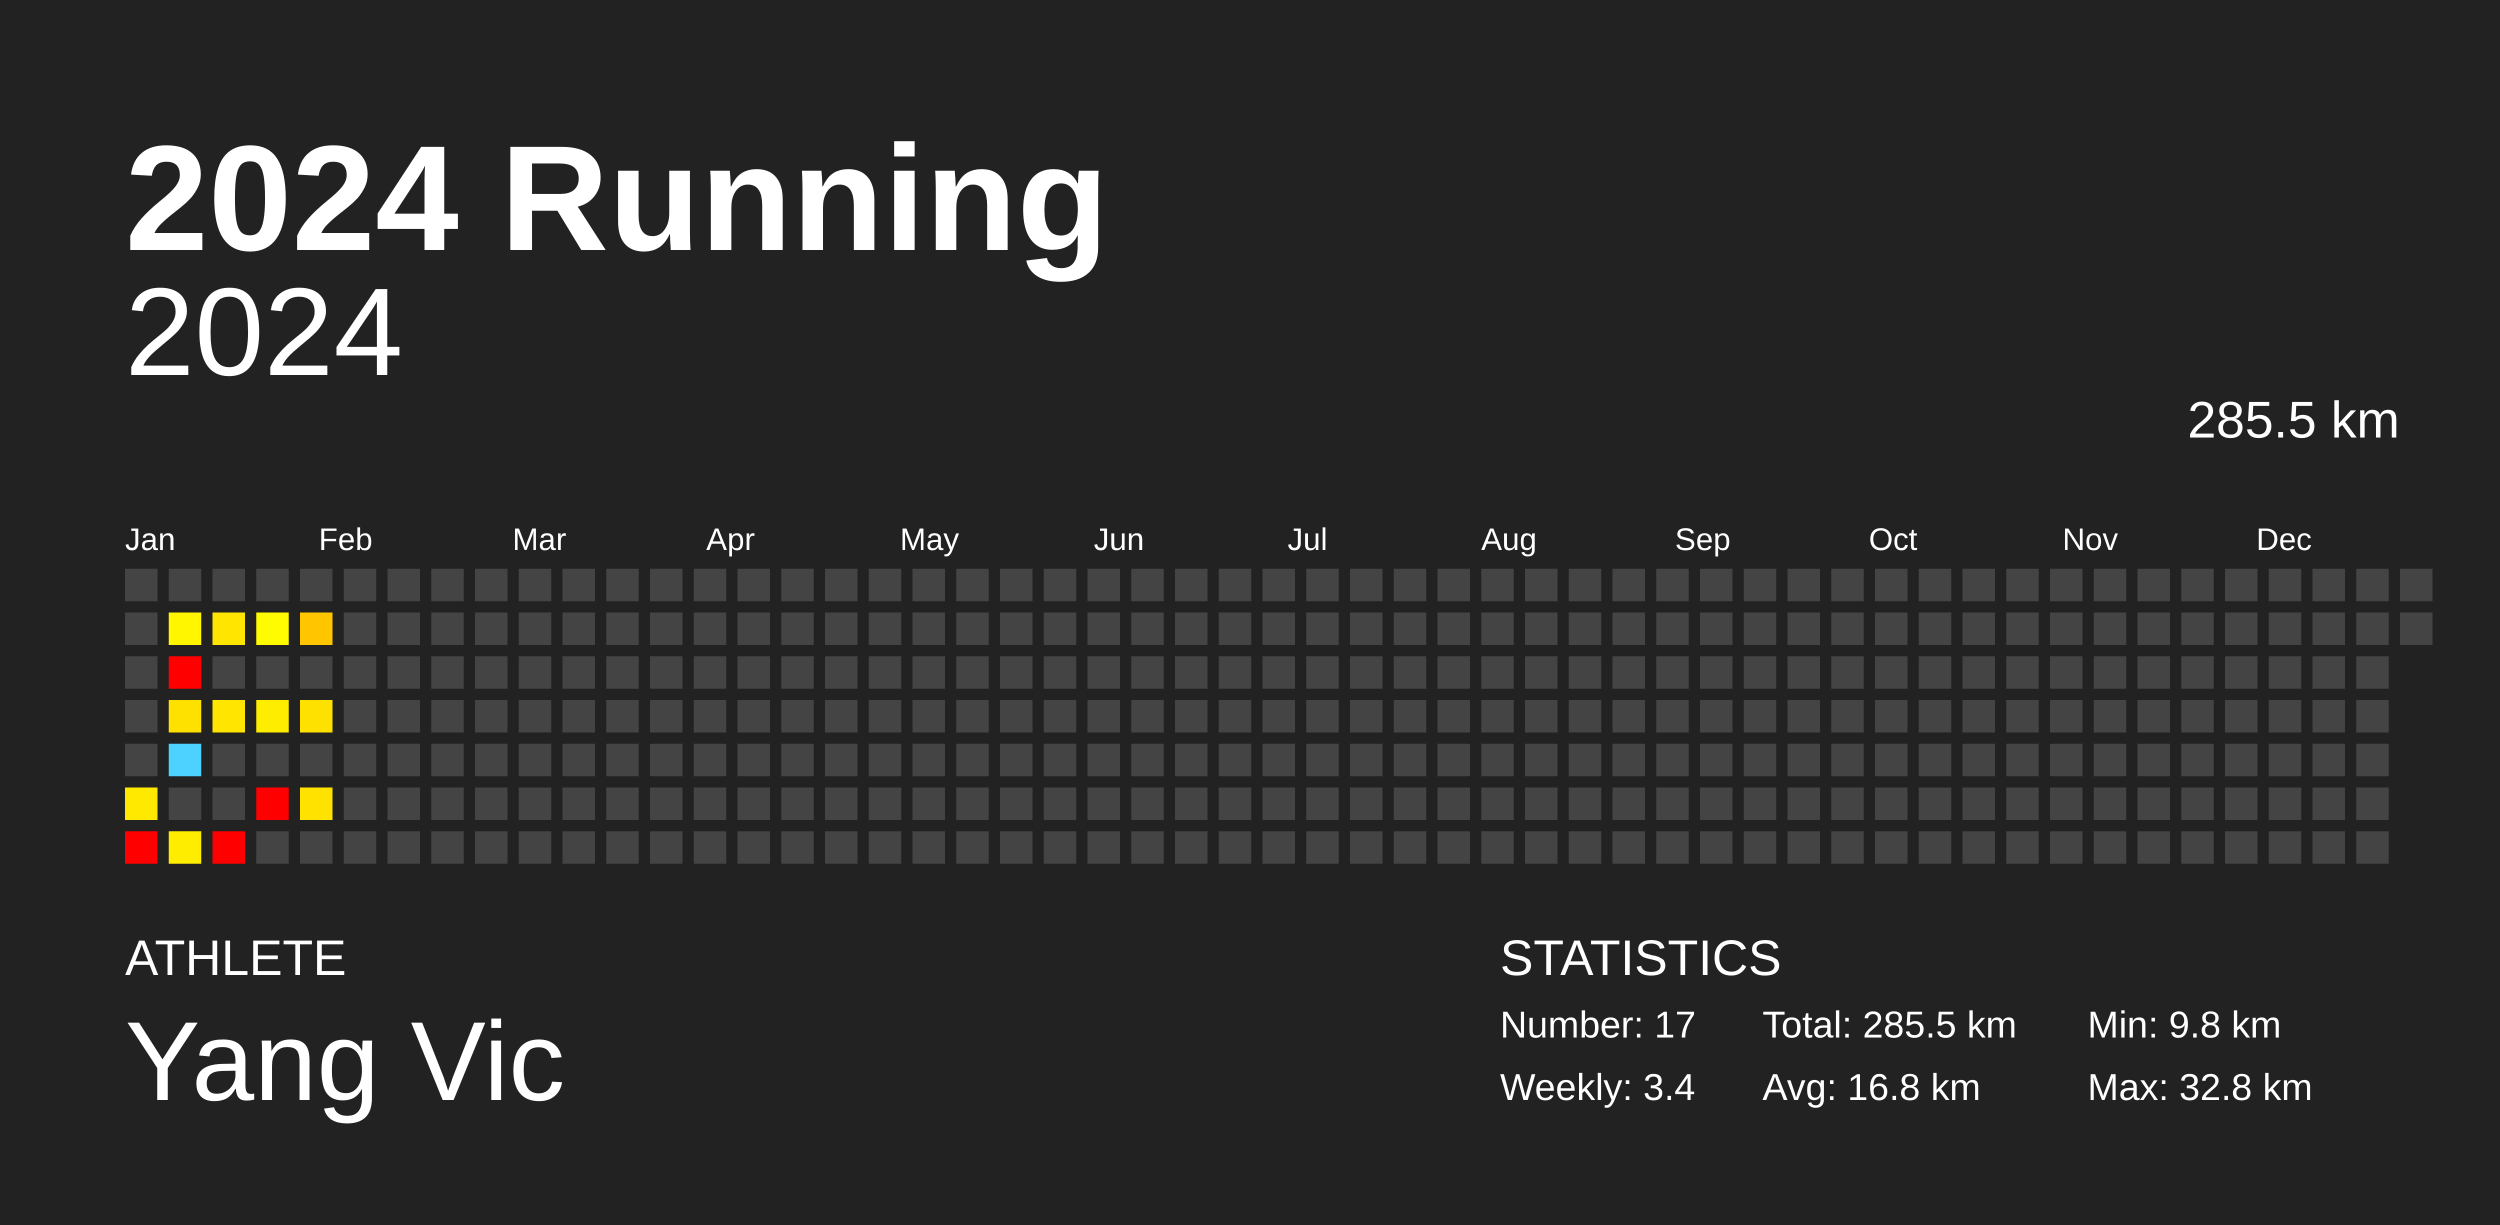
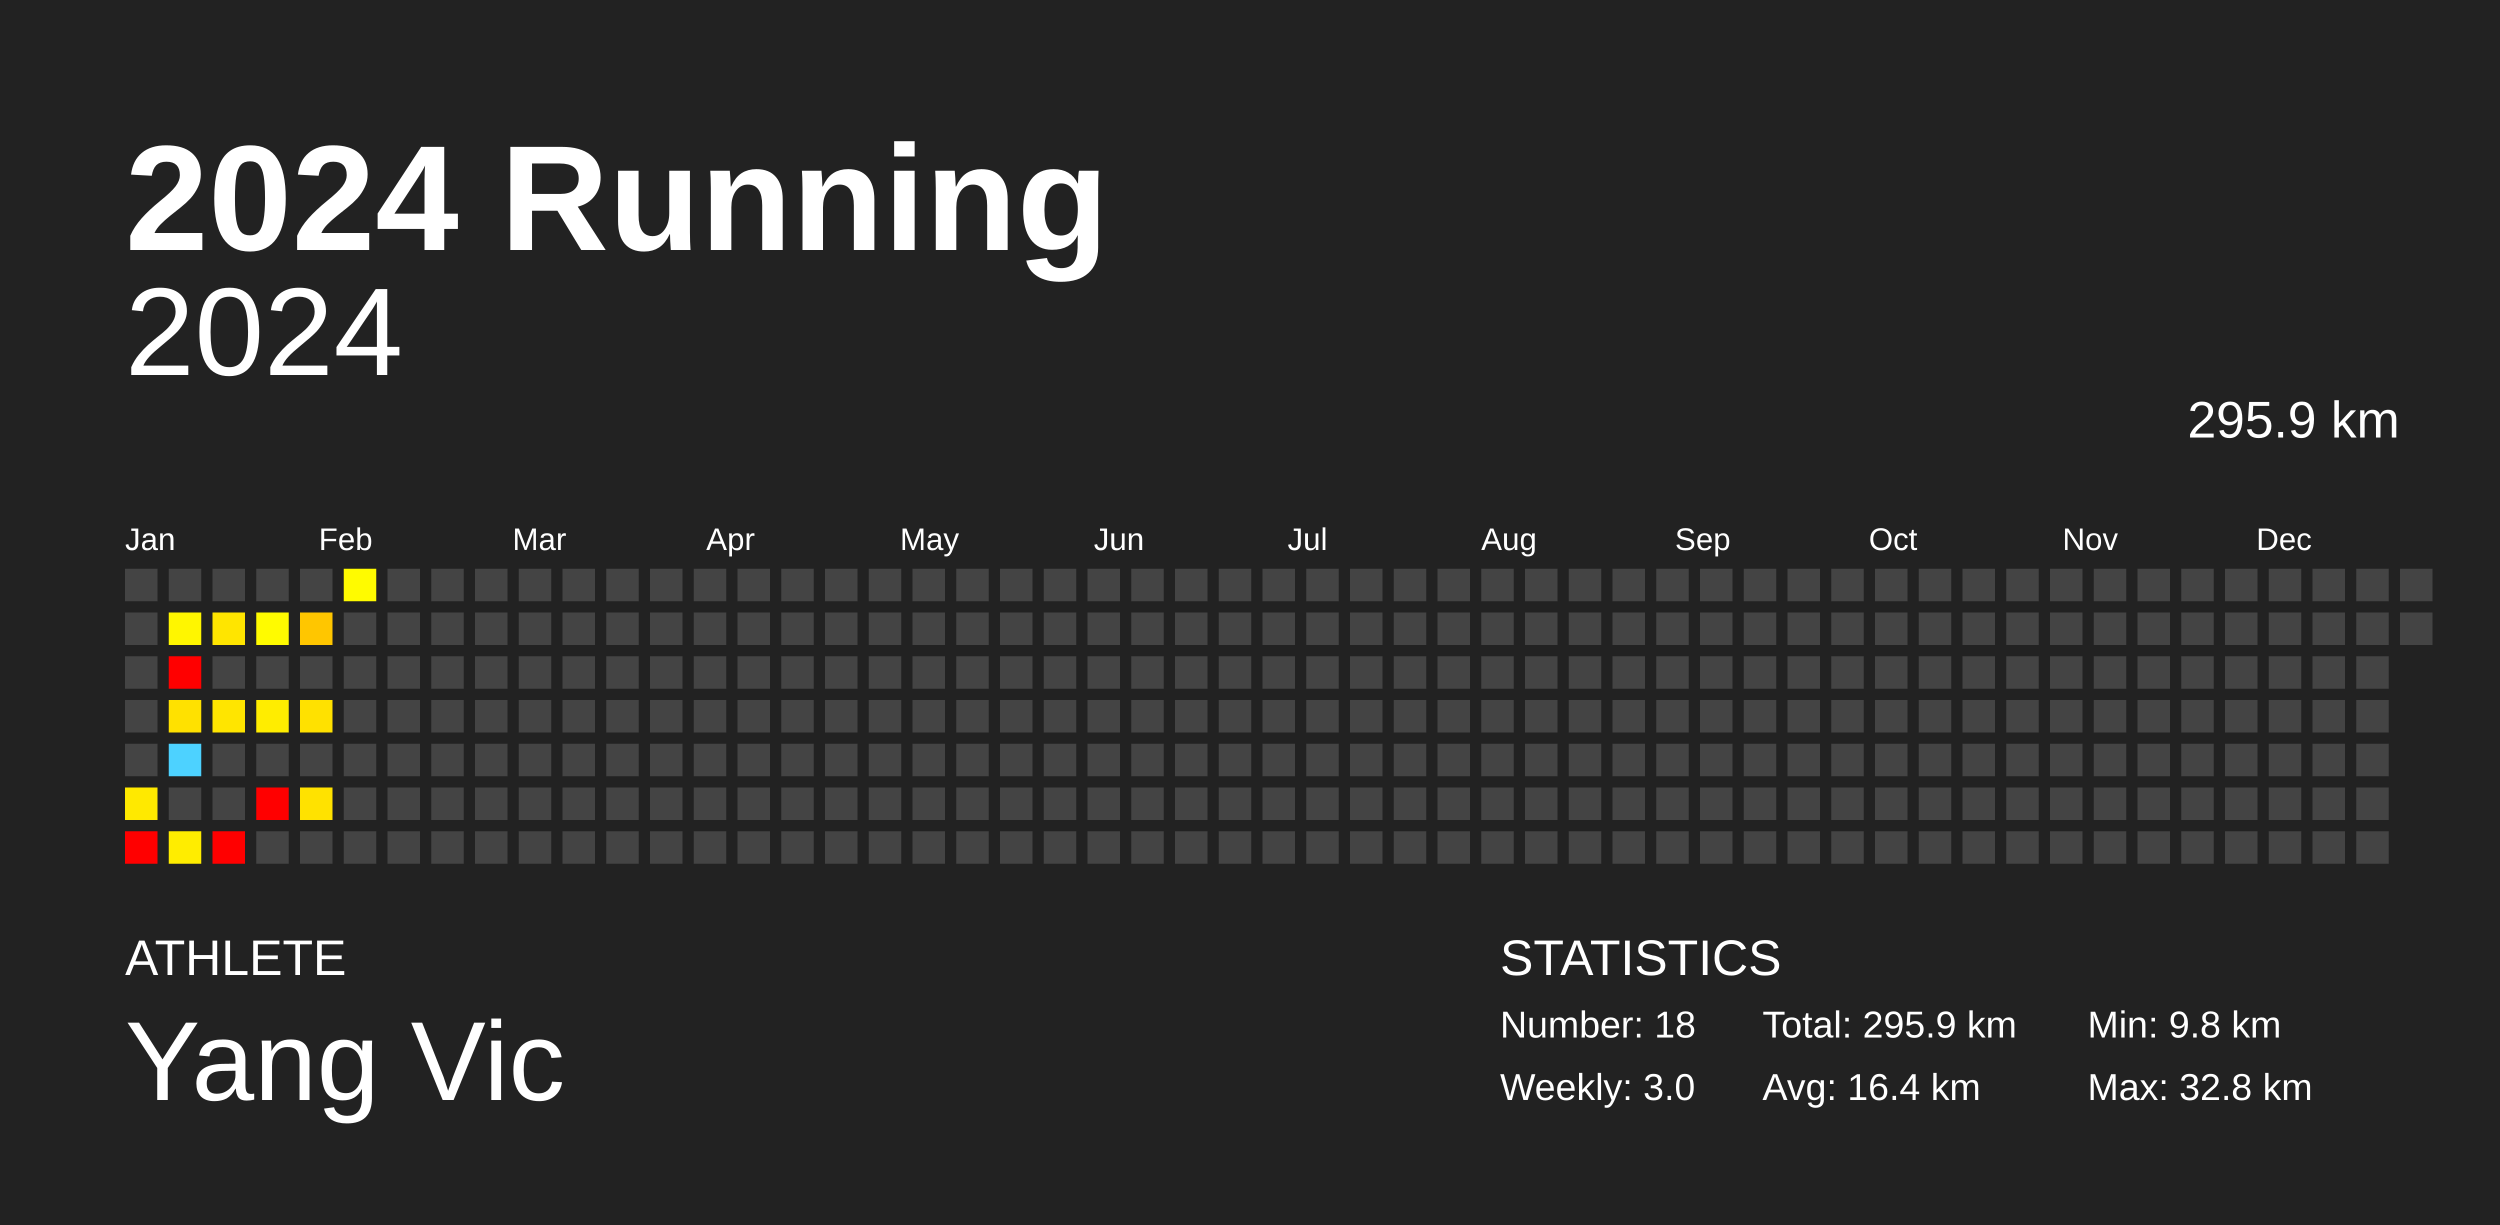
<svg xmlns="http://www.w3.org/2000/svg" baseProfile="full" height="98mm" version="1.1" viewBox="0,0,200,98" width="200mm">
  <defs />
  <rect fill="#222222" height="98" width="200" x="0" y="0" />
  <text fill="#FFFFFF" style="font-size:12px; font-family:Arial; font-weight:bold;" x="10" y="20">2024 Running</text>
  <text fill="#FFFFFF" style="font-size:4px; font-family:Arial" x="10" y="78">ATHLETE</text>
  <text fill="#FFFFFF" style="font-size:9px; font-family:Arial" x="10" y="88">Yang Vic</text>
  <text fill="#FFFFFF" style="font-size:4px; font-family:Arial" x="120" y="78">STATISTICS</text>
-   <text fill="#FFFFFF" style="font-size:3px; font-family:Arial" x="120" y="83">Number: 17</text>
-   <text fill="#FFFFFF" style="font-size:3px; font-family:Arial" x="120" y="88">Weekly: 3.4</text>
-   <text fill="#FFFFFF" style="font-size:3px; font-family:Arial" x="141" y="83">Total: 285.5 km</text>
-   <text fill="#FFFFFF" style="font-size:3px; font-family:Arial" x="141" y="88">Avg: 16.8 km</text>
+   <text fill="#FFFFFF" style="font-size:3px; font-family:Arial" x="120" y="83">Number: 18</text>
+   <text fill="#FFFFFF" style="font-size:3px; font-family:Arial" x="120" y="88">Weekly: 3.0</text>
+   <text fill="#FFFFFF" style="font-size:3px; font-family:Arial" x="141" y="83">Total: 295.9 km</text>
+   <text fill="#FFFFFF" style="font-size:3px; font-family:Arial" x="141" y="88">Avg: 16.4 km</text>
  <text fill="#FFFFFF" style="font-size:3px; font-family:Arial" x="167" y="83">Min: 9.8 km</text>
  <text fill="#FFFFFF" style="font-size:3px; font-family:Arial" x="167" y="88">Max: 32.8 km</text>
  <text alignment-baseline="hanging" fill="#FFFFFF" style="font-size:10.0px; font-family:Arial;" x="10" y="30">2024</text>
-   <text alignment-baseline="hanging" fill="#FFFFFF" style="font-size:4.125px; font-family:Arial;" x="175" y="35">285.5 km</text>
+   <text alignment-baseline="hanging" fill="#FFFFFF" style="font-size:4.125px; font-family:Arial;" x="175" y="35">295.9 km</text>
  <text fill="#FFFFFF" style="font-size:2.5px; font-family:Arial" x="10.0" y="44">Jan</text>
  <text fill="#FFFFFF" style="font-size:2.5px; font-family:Arial" x="25.5" y="44">Feb</text>
  <text fill="#FFFFFF" style="font-size:2.5px; font-family:Arial" x="41.0" y="44">Mar</text>
  <text fill="#FFFFFF" style="font-size:2.5px; font-family:Arial" x="56.5" y="44">Apr</text>
  <text fill="#FFFFFF" style="font-size:2.5px; font-family:Arial" x="72.0" y="44">May</text>
  <text fill="#FFFFFF" style="font-size:2.5px; font-family:Arial" x="87.5" y="44">Jun</text>
  <text fill="#FFFFFF" style="font-size:2.5px; font-family:Arial" x="103.0" y="44">Jul</text>
  <text fill="#FFFFFF" style="font-size:2.5px; font-family:Arial" x="118.5" y="44">Aug</text>
  <text fill="#FFFFFF" style="font-size:2.5px; font-family:Arial" x="134.0" y="44">Sep</text>
  <text fill="#FFFFFF" style="font-size:2.5px; font-family:Arial" x="149.5" y="44">Oct</text>
  <text fill="#FFFFFF" style="font-size:2.5px; font-family:Arial" x="165.0" y="44">Nov</text>
  <text fill="#FFFFFF" style="font-size:2.5px; font-family:Arial" x="180.5" y="44">Dec</text>
  <rect fill="#444444" height="2.6" width="2.6" x="10.0" y="45.5" />
  <rect fill="#444444" height="2.6" width="2.6" x="10.0" y="49.0" />
  <rect fill="#444444" height="2.6" width="2.6" x="10.0" y="52.5" />
  <rect fill="#444444" height="2.6" width="2.6" x="10.0" y="56.0" />
  <rect fill="#444444" height="2.6" width="2.6" x="10.0" y="59.5" />
  <rect fill="#ffe900" height="2.6" width="2.6" x="10.0" y="63.0" />
  <rect fill="red" height="2.6" width="2.6" x="10.0" y="66.5" />
  <rect fill="#444444" height="2.6" width="2.6" x="13.5" y="45.5" />
  <rect fill="#fff600" height="2.6" width="2.6" x="13.5" y="49.0" />
  <rect fill="red" height="2.6" width="2.6" x="13.5" y="52.5" />
  <rect fill="#ffe100" height="2.6" width="2.6" x="13.5" y="56.0" />
  <rect fill="#4dd2ff" height="2.6" width="2.6" x="13.5" y="59.5" />
  <rect fill="#444444" height="2.6" width="2.6" x="13.5" y="63.0" />
  <rect fill="#ffed00" height="2.6" width="2.6" x="13.5" y="66.5" />
  <rect fill="#444444" height="2.6" width="2.6" x="17.0" y="45.5" />
  <rect fill="#ffe500" height="2.6" width="2.6" x="17.0" y="49.0" />
  <rect fill="#444444" height="2.6" width="2.6" x="17.0" y="52.5" />
  <rect fill="#ffe500" height="2.6" width="2.6" x="17.0" y="56.0" />
  <rect fill="#444444" height="2.6" width="2.6" x="17.0" y="59.5" />
  <rect fill="#444444" height="2.6" width="2.6" x="17.0" y="63.0" />
  <rect fill="red" height="2.6" width="2.6" x="17.0" y="66.5" />
  <rect fill="#444444" height="2.6" width="2.6" x="20.5" y="45.5" />
  <rect fill="#fffb00" height="2.6" width="2.6" x="20.5" y="49.0" />
  <rect fill="#444444" height="2.6" width="2.6" x="20.5" y="52.5" />
  <rect fill="#ffed00" height="2.6" width="2.6" x="20.5" y="56.0" />
  <rect fill="#444444" height="2.6" width="2.6" x="20.5" y="59.5" />
  <rect fill="red" height="2.6" width="2.6" x="20.5" y="63.0" />
  <rect fill="#444444" height="2.6" width="2.6" x="20.5" y="66.5" />
  <rect fill="#444444" height="2.6" width="2.6" x="24.0" y="45.5" />
  <rect fill="#ffc600" height="2.6" width="2.6" x="24.0" y="49.0" />
  <rect fill="#444444" height="2.6" width="2.6" x="24.0" y="52.5" />
  <rect fill="#ffe100" height="2.6" width="2.6" x="24.0" y="56.0" />
  <rect fill="#444444" height="2.6" width="2.6" x="24.0" y="59.5" />
  <rect fill="#ffe200" height="2.6" width="2.6" x="24.0" y="63.0" />
  <rect fill="#444444" height="2.6" width="2.6" x="24.0" y="66.5" />
-   <rect fill="#444444" height="2.6" width="2.6" x="27.5" y="45.5" />
+   <rect fill="#fffb00" height="2.6" width="2.6" x="27.5" y="45.5" />
  <rect fill="#444444" height="2.6" width="2.6" x="27.5" y="49.0" />
  <rect fill="#444444" height="2.6" width="2.6" x="27.5" y="52.5" />
  <rect fill="#444444" height="2.6" width="2.6" x="27.5" y="56.0" />
  <rect fill="#444444" height="2.6" width="2.6" x="27.5" y="59.5" />
  <rect fill="#444444" height="2.6" width="2.6" x="27.5" y="63.0" />
  <rect fill="#444444" height="2.6" width="2.6" x="27.5" y="66.5" />
  <rect fill="#444444" height="2.6" width="2.6" x="31.0" y="45.5" />
  <rect fill="#444444" height="2.6" width="2.6" x="31.0" y="49.0" />
  <rect fill="#444444" height="2.6" width="2.6" x="31.0" y="52.5" />
  <rect fill="#444444" height="2.6" width="2.6" x="31.0" y="56.0" />
  <rect fill="#444444" height="2.6" width="2.6" x="31.0" y="59.5" />
  <rect fill="#444444" height="2.6" width="2.6" x="31.0" y="63.0" />
  <rect fill="#444444" height="2.6" width="2.6" x="31.0" y="66.5" />
  <rect fill="#444444" height="2.6" width="2.6" x="34.5" y="45.5" />
  <rect fill="#444444" height="2.6" width="2.6" x="34.5" y="49.0" />
  <rect fill="#444444" height="2.6" width="2.6" x="34.5" y="52.5" />
  <rect fill="#444444" height="2.6" width="2.6" x="34.5" y="56.0" />
  <rect fill="#444444" height="2.6" width="2.6" x="34.5" y="59.5" />
  <rect fill="#444444" height="2.6" width="2.6" x="34.5" y="63.0" />
  <rect fill="#444444" height="2.6" width="2.6" x="34.5" y="66.5" />
  <rect fill="#444444" height="2.6" width="2.6" x="38.0" y="45.5" />
  <rect fill="#444444" height="2.6" width="2.6" x="38.0" y="49.0" />
  <rect fill="#444444" height="2.6" width="2.6" x="38.0" y="52.5" />
  <rect fill="#444444" height="2.6" width="2.6" x="38.0" y="56.0" />
  <rect fill="#444444" height="2.6" width="2.6" x="38.0" y="59.5" />
  <rect fill="#444444" height="2.6" width="2.6" x="38.0" y="63.0" />
  <rect fill="#444444" height="2.6" width="2.6" x="38.0" y="66.5" />
  <rect fill="#444444" height="2.6" width="2.6" x="41.5" y="45.5" />
  <rect fill="#444444" height="2.6" width="2.6" x="41.5" y="49.0" />
  <rect fill="#444444" height="2.6" width="2.6" x="41.5" y="52.5" />
  <rect fill="#444444" height="2.6" width="2.6" x="41.5" y="56.0" />
  <rect fill="#444444" height="2.6" width="2.6" x="41.5" y="59.5" />
  <rect fill="#444444" height="2.6" width="2.6" x="41.5" y="63.0" />
  <rect fill="#444444" height="2.6" width="2.6" x="41.5" y="66.5" />
  <rect fill="#444444" height="2.6" width="2.6" x="45.0" y="45.5" />
  <rect fill="#444444" height="2.6" width="2.6" x="45.0" y="49.0" />
  <rect fill="#444444" height="2.6" width="2.6" x="45.0" y="52.5" />
  <rect fill="#444444" height="2.6" width="2.6" x="45.0" y="56.0" />
  <rect fill="#444444" height="2.6" width="2.6" x="45.0" y="59.5" />
  <rect fill="#444444" height="2.6" width="2.6" x="45.0" y="63.0" />
  <rect fill="#444444" height="2.6" width="2.6" x="45.0" y="66.5" />
  <rect fill="#444444" height="2.6" width="2.6" x="48.5" y="45.5" />
  <rect fill="#444444" height="2.6" width="2.6" x="48.5" y="49.0" />
  <rect fill="#444444" height="2.6" width="2.6" x="48.5" y="52.5" />
  <rect fill="#444444" height="2.6" width="2.6" x="48.5" y="56.0" />
  <rect fill="#444444" height="2.6" width="2.6" x="48.5" y="59.5" />
  <rect fill="#444444" height="2.6" width="2.6" x="48.5" y="63.0" />
  <rect fill="#444444" height="2.6" width="2.6" x="48.5" y="66.5" />
  <rect fill="#444444" height="2.6" width="2.6" x="52.0" y="45.5" />
  <rect fill="#444444" height="2.6" width="2.6" x="52.0" y="49.0" />
  <rect fill="#444444" height="2.6" width="2.6" x="52.0" y="52.5" />
  <rect fill="#444444" height="2.6" width="2.6" x="52.0" y="56.0" />
  <rect fill="#444444" height="2.6" width="2.6" x="52.0" y="59.5" />
  <rect fill="#444444" height="2.6" width="2.6" x="52.0" y="63.0" />
  <rect fill="#444444" height="2.6" width="2.6" x="52.0" y="66.5" />
  <rect fill="#444444" height="2.6" width="2.6" x="55.5" y="45.5" />
  <rect fill="#444444" height="2.6" width="2.6" x="55.5" y="49.0" />
  <rect fill="#444444" height="2.6" width="2.6" x="55.5" y="52.5" />
  <rect fill="#444444" height="2.6" width="2.6" x="55.5" y="56.0" />
  <rect fill="#444444" height="2.6" width="2.6" x="55.5" y="59.5" />
  <rect fill="#444444" height="2.6" width="2.6" x="55.5" y="63.0" />
  <rect fill="#444444" height="2.6" width="2.6" x="55.5" y="66.5" />
  <rect fill="#444444" height="2.6" width="2.6" x="59.0" y="45.5" />
  <rect fill="#444444" height="2.6" width="2.6" x="59.0" y="49.0" />
  <rect fill="#444444" height="2.6" width="2.6" x="59.0" y="52.5" />
  <rect fill="#444444" height="2.6" width="2.6" x="59.0" y="56.0" />
  <rect fill="#444444" height="2.6" width="2.6" x="59.0" y="59.5" />
  <rect fill="#444444" height="2.6" width="2.6" x="59.0" y="63.0" />
  <rect fill="#444444" height="2.6" width="2.6" x="59.0" y="66.5" />
  <rect fill="#444444" height="2.6" width="2.6" x="62.5" y="45.5" />
  <rect fill="#444444" height="2.6" width="2.6" x="62.5" y="49.0" />
  <rect fill="#444444" height="2.6" width="2.6" x="62.5" y="52.5" />
  <rect fill="#444444" height="2.6" width="2.6" x="62.5" y="56.0" />
  <rect fill="#444444" height="2.6" width="2.6" x="62.5" y="59.5" />
  <rect fill="#444444" height="2.6" width="2.6" x="62.5" y="63.0" />
  <rect fill="#444444" height="2.6" width="2.6" x="62.5" y="66.5" />
  <rect fill="#444444" height="2.6" width="2.6" x="66.0" y="45.5" />
  <rect fill="#444444" height="2.6" width="2.6" x="66.0" y="49.0" />
  <rect fill="#444444" height="2.6" width="2.6" x="66.0" y="52.5" />
  <rect fill="#444444" height="2.6" width="2.6" x="66.0" y="56.0" />
  <rect fill="#444444" height="2.6" width="2.6" x="66.0" y="59.5" />
  <rect fill="#444444" height="2.6" width="2.6" x="66.0" y="63.0" />
  <rect fill="#444444" height="2.6" width="2.6" x="66.0" y="66.5" />
  <rect fill="#444444" height="2.6" width="2.6" x="69.5" y="45.5" />
  <rect fill="#444444" height="2.6" width="2.6" x="69.5" y="49.0" />
  <rect fill="#444444" height="2.6" width="2.6" x="69.5" y="52.5" />
  <rect fill="#444444" height="2.6" width="2.6" x="69.5" y="56.0" />
  <rect fill="#444444" height="2.6" width="2.6" x="69.5" y="59.5" />
  <rect fill="#444444" height="2.6" width="2.6" x="69.5" y="63.0" />
  <rect fill="#444444" height="2.6" width="2.6" x="69.5" y="66.5" />
  <rect fill="#444444" height="2.6" width="2.6" x="73.0" y="45.5" />
  <rect fill="#444444" height="2.6" width="2.6" x="73.0" y="49.0" />
  <rect fill="#444444" height="2.6" width="2.6" x="73.0" y="52.5" />
  <rect fill="#444444" height="2.6" width="2.6" x="73.0" y="56.0" />
  <rect fill="#444444" height="2.6" width="2.6" x="73.0" y="59.5" />
  <rect fill="#444444" height="2.6" width="2.6" x="73.0" y="63.0" />
  <rect fill="#444444" height="2.6" width="2.6" x="73.0" y="66.5" />
  <rect fill="#444444" height="2.6" width="2.6" x="76.5" y="45.5" />
  <rect fill="#444444" height="2.6" width="2.6" x="76.5" y="49.0" />
  <rect fill="#444444" height="2.6" width="2.6" x="76.5" y="52.5" />
  <rect fill="#444444" height="2.6" width="2.6" x="76.5" y="56.0" />
  <rect fill="#444444" height="2.6" width="2.6" x="76.5" y="59.5" />
  <rect fill="#444444" height="2.6" width="2.6" x="76.5" y="63.0" />
  <rect fill="#444444" height="2.6" width="2.6" x="76.5" y="66.5" />
  <rect fill="#444444" height="2.6" width="2.6" x="80.0" y="45.5" />
  <rect fill="#444444" height="2.6" width="2.6" x="80.0" y="49.0" />
  <rect fill="#444444" height="2.6" width="2.6" x="80.0" y="52.5" />
  <rect fill="#444444" height="2.6" width="2.6" x="80.0" y="56.0" />
  <rect fill="#444444" height="2.6" width="2.6" x="80.0" y="59.5" />
  <rect fill="#444444" height="2.6" width="2.6" x="80.0" y="63.0" />
  <rect fill="#444444" height="2.6" width="2.6" x="80.0" y="66.5" />
  <rect fill="#444444" height="2.6" width="2.6" x="83.5" y="45.5" />
  <rect fill="#444444" height="2.6" width="2.6" x="83.5" y="49.0" />
  <rect fill="#444444" height="2.6" width="2.6" x="83.5" y="52.5" />
  <rect fill="#444444" height="2.6" width="2.6" x="83.5" y="56.0" />
  <rect fill="#444444" height="2.6" width="2.6" x="83.5" y="59.5" />
  <rect fill="#444444" height="2.6" width="2.6" x="83.5" y="63.0" />
  <rect fill="#444444" height="2.6" width="2.6" x="83.5" y="66.5" />
  <rect fill="#444444" height="2.6" width="2.6" x="87.0" y="45.5" />
  <rect fill="#444444" height="2.6" width="2.6" x="87.0" y="49.0" />
  <rect fill="#444444" height="2.6" width="2.6" x="87.0" y="52.5" />
  <rect fill="#444444" height="2.6" width="2.6" x="87.0" y="56.0" />
  <rect fill="#444444" height="2.6" width="2.6" x="87.0" y="59.5" />
  <rect fill="#444444" height="2.6" width="2.6" x="87.0" y="63.0" />
  <rect fill="#444444" height="2.6" width="2.6" x="87.0" y="66.5" />
  <rect fill="#444444" height="2.6" width="2.6" x="90.5" y="45.5" />
  <rect fill="#444444" height="2.6" width="2.6" x="90.5" y="49.0" />
  <rect fill="#444444" height="2.6" width="2.6" x="90.5" y="52.5" />
  <rect fill="#444444" height="2.6" width="2.6" x="90.5" y="56.0" />
  <rect fill="#444444" height="2.6" width="2.6" x="90.5" y="59.5" />
  <rect fill="#444444" height="2.6" width="2.6" x="90.5" y="63.0" />
  <rect fill="#444444" height="2.6" width="2.6" x="90.5" y="66.5" />
  <rect fill="#444444" height="2.6" width="2.6" x="94.0" y="45.5" />
  <rect fill="#444444" height="2.6" width="2.6" x="94.0" y="49.0" />
  <rect fill="#444444" height="2.6" width="2.6" x="94.0" y="52.5" />
  <rect fill="#444444" height="2.6" width="2.6" x="94.0" y="56.0" />
  <rect fill="#444444" height="2.6" width="2.6" x="94.0" y="59.5" />
  <rect fill="#444444" height="2.6" width="2.6" x="94.0" y="63.0" />
  <rect fill="#444444" height="2.6" width="2.6" x="94.0" y="66.5" />
  <rect fill="#444444" height="2.6" width="2.6" x="97.5" y="45.5" />
  <rect fill="#444444" height="2.6" width="2.6" x="97.5" y="49.0" />
  <rect fill="#444444" height="2.6" width="2.6" x="97.5" y="52.5" />
  <rect fill="#444444" height="2.6" width="2.6" x="97.5" y="56.0" />
  <rect fill="#444444" height="2.6" width="2.6" x="97.5" y="59.5" />
  <rect fill="#444444" height="2.6" width="2.6" x="97.5" y="63.0" />
  <rect fill="#444444" height="2.6" width="2.6" x="97.5" y="66.5" />
  <rect fill="#444444" height="2.6" width="2.6" x="101.0" y="45.5" />
  <rect fill="#444444" height="2.6" width="2.6" x="101.0" y="49.0" />
  <rect fill="#444444" height="2.6" width="2.6" x="101.0" y="52.5" />
  <rect fill="#444444" height="2.6" width="2.6" x="101.0" y="56.0" />
  <rect fill="#444444" height="2.6" width="2.6" x="101.0" y="59.5" />
  <rect fill="#444444" height="2.6" width="2.6" x="101.0" y="63.0" />
  <rect fill="#444444" height="2.6" width="2.6" x="101.0" y="66.5" />
  <rect fill="#444444" height="2.6" width="2.6" x="104.5" y="45.5" />
  <rect fill="#444444" height="2.6" width="2.6" x="104.5" y="49.0" />
  <rect fill="#444444" height="2.6" width="2.6" x="104.5" y="52.5" />
  <rect fill="#444444" height="2.6" width="2.6" x="104.5" y="56.0" />
  <rect fill="#444444" height="2.6" width="2.6" x="104.5" y="59.5" />
  <rect fill="#444444" height="2.6" width="2.6" x="104.5" y="63.0" />
  <rect fill="#444444" height="2.6" width="2.6" x="104.5" y="66.5" />
  <rect fill="#444444" height="2.6" width="2.6" x="108.0" y="45.5" />
  <rect fill="#444444" height="2.6" width="2.6" x="108.0" y="49.0" />
  <rect fill="#444444" height="2.6" width="2.6" x="108.0" y="52.5" />
  <rect fill="#444444" height="2.6" width="2.6" x="108.0" y="56.0" />
  <rect fill="#444444" height="2.6" width="2.6" x="108.0" y="59.5" />
  <rect fill="#444444" height="2.6" width="2.6" x="108.0" y="63.0" />
  <rect fill="#444444" height="2.6" width="2.6" x="108.0" y="66.5" />
  <rect fill="#444444" height="2.6" width="2.6" x="111.5" y="45.5" />
  <rect fill="#444444" height="2.6" width="2.6" x="111.5" y="49.0" />
  <rect fill="#444444" height="2.6" width="2.6" x="111.5" y="52.5" />
  <rect fill="#444444" height="2.6" width="2.6" x="111.5" y="56.0" />
  <rect fill="#444444" height="2.6" width="2.6" x="111.5" y="59.5" />
  <rect fill="#444444" height="2.6" width="2.6" x="111.5" y="63.0" />
  <rect fill="#444444" height="2.6" width="2.6" x="111.5" y="66.5" />
  <rect fill="#444444" height="2.6" width="2.6" x="115.0" y="45.5" />
  <rect fill="#444444" height="2.6" width="2.6" x="115.0" y="49.0" />
  <rect fill="#444444" height="2.6" width="2.6" x="115.0" y="52.5" />
  <rect fill="#444444" height="2.6" width="2.6" x="115.0" y="56.0" />
  <rect fill="#444444" height="2.6" width="2.6" x="115.0" y="59.5" />
  <rect fill="#444444" height="2.6" width="2.6" x="115.0" y="63.0" />
  <rect fill="#444444" height="2.6" width="2.6" x="115.0" y="66.5" />
  <rect fill="#444444" height="2.6" width="2.6" x="118.5" y="45.5" />
  <rect fill="#444444" height="2.6" width="2.6" x="118.5" y="49.0" />
  <rect fill="#444444" height="2.6" width="2.6" x="118.5" y="52.5" />
  <rect fill="#444444" height="2.6" width="2.6" x="118.5" y="56.0" />
  <rect fill="#444444" height="2.6" width="2.6" x="118.5" y="59.5" />
  <rect fill="#444444" height="2.6" width="2.6" x="118.5" y="63.0" />
  <rect fill="#444444" height="2.6" width="2.6" x="118.5" y="66.5" />
  <rect fill="#444444" height="2.6" width="2.6" x="122.0" y="45.5" />
  <rect fill="#444444" height="2.6" width="2.6" x="122.0" y="49.0" />
  <rect fill="#444444" height="2.6" width="2.6" x="122.0" y="52.5" />
  <rect fill="#444444" height="2.6" width="2.6" x="122.0" y="56.0" />
  <rect fill="#444444" height="2.6" width="2.6" x="122.0" y="59.5" />
  <rect fill="#444444" height="2.6" width="2.6" x="122.0" y="63.0" />
  <rect fill="#444444" height="2.6" width="2.6" x="122.0" y="66.5" />
  <rect fill="#444444" height="2.6" width="2.6" x="125.5" y="45.5" />
  <rect fill="#444444" height="2.6" width="2.6" x="125.5" y="49.0" />
  <rect fill="#444444" height="2.6" width="2.6" x="125.5" y="52.5" />
  <rect fill="#444444" height="2.6" width="2.6" x="125.5" y="56.0" />
  <rect fill="#444444" height="2.6" width="2.6" x="125.5" y="59.5" />
  <rect fill="#444444" height="2.6" width="2.6" x="125.5" y="63.0" />
  <rect fill="#444444" height="2.6" width="2.6" x="125.5" y="66.5" />
  <rect fill="#444444" height="2.6" width="2.6" x="129.0" y="45.5" />
  <rect fill="#444444" height="2.6" width="2.6" x="129.0" y="49.0" />
  <rect fill="#444444" height="2.6" width="2.6" x="129.0" y="52.5" />
  <rect fill="#444444" height="2.6" width="2.6" x="129.0" y="56.0" />
  <rect fill="#444444" height="2.6" width="2.6" x="129.0" y="59.5" />
  <rect fill="#444444" height="2.6" width="2.6" x="129.0" y="63.0" />
  <rect fill="#444444" height="2.6" width="2.6" x="129.0" y="66.5" />
  <rect fill="#444444" height="2.6" width="2.6" x="132.5" y="45.5" />
  <rect fill="#444444" height="2.6" width="2.6" x="132.5" y="49.0" />
  <rect fill="#444444" height="2.6" width="2.6" x="132.5" y="52.5" />
  <rect fill="#444444" height="2.6" width="2.6" x="132.5" y="56.0" />
  <rect fill="#444444" height="2.6" width="2.6" x="132.5" y="59.5" />
  <rect fill="#444444" height="2.6" width="2.6" x="132.5" y="63.0" />
  <rect fill="#444444" height="2.6" width="2.6" x="132.5" y="66.5" />
  <rect fill="#444444" height="2.6" width="2.6" x="136.0" y="45.5" />
  <rect fill="#444444" height="2.6" width="2.6" x="136.0" y="49.0" />
  <rect fill="#444444" height="2.6" width="2.6" x="136.0" y="52.5" />
  <rect fill="#444444" height="2.6" width="2.6" x="136.0" y="56.0" />
  <rect fill="#444444" height="2.6" width="2.6" x="136.0" y="59.5" />
  <rect fill="#444444" height="2.6" width="2.6" x="136.0" y="63.0" />
  <rect fill="#444444" height="2.6" width="2.6" x="136.0" y="66.5" />
  <rect fill="#444444" height="2.6" width="2.6" x="139.5" y="45.5" />
  <rect fill="#444444" height="2.6" width="2.6" x="139.5" y="49.0" />
  <rect fill="#444444" height="2.6" width="2.6" x="139.5" y="52.5" />
  <rect fill="#444444" height="2.6" width="2.6" x="139.5" y="56.0" />
  <rect fill="#444444" height="2.6" width="2.6" x="139.5" y="59.5" />
  <rect fill="#444444" height="2.6" width="2.6" x="139.5" y="63.0" />
  <rect fill="#444444" height="2.6" width="2.6" x="139.5" y="66.5" />
  <rect fill="#444444" height="2.6" width="2.6" x="143.0" y="45.5" />
  <rect fill="#444444" height="2.6" width="2.6" x="143.0" y="49.0" />
  <rect fill="#444444" height="2.6" width="2.6" x="143.0" y="52.5" />
  <rect fill="#444444" height="2.6" width="2.6" x="143.0" y="56.0" />
  <rect fill="#444444" height="2.6" width="2.6" x="143.0" y="59.5" />
  <rect fill="#444444" height="2.6" width="2.6" x="143.0" y="63.0" />
  <rect fill="#444444" height="2.6" width="2.6" x="143.0" y="66.5" />
  <rect fill="#444444" height="2.6" width="2.6" x="146.5" y="45.5" />
  <rect fill="#444444" height="2.6" width="2.6" x="146.5" y="49.0" />
  <rect fill="#444444" height="2.6" width="2.6" x="146.5" y="52.5" />
  <rect fill="#444444" height="2.6" width="2.6" x="146.5" y="56.0" />
  <rect fill="#444444" height="2.6" width="2.6" x="146.5" y="59.5" />
  <rect fill="#444444" height="2.6" width="2.6" x="146.5" y="63.0" />
  <rect fill="#444444" height="2.6" width="2.6" x="146.5" y="66.5" />
  <rect fill="#444444" height="2.6" width="2.6" x="150.0" y="45.5" />
  <rect fill="#444444" height="2.6" width="2.6" x="150.0" y="49.0" />
  <rect fill="#444444" height="2.6" width="2.6" x="150.0" y="52.5" />
  <rect fill="#444444" height="2.6" width="2.6" x="150.0" y="56.0" />
  <rect fill="#444444" height="2.6" width="2.6" x="150.0" y="59.5" />
  <rect fill="#444444" height="2.6" width="2.6" x="150.0" y="63.0" />
  <rect fill="#444444" height="2.6" width="2.6" x="150.0" y="66.5" />
  <rect fill="#444444" height="2.6" width="2.6" x="153.5" y="45.5" />
  <rect fill="#444444" height="2.6" width="2.6" x="153.5" y="49.0" />
  <rect fill="#444444" height="2.6" width="2.6" x="153.5" y="52.5" />
  <rect fill="#444444" height="2.6" width="2.6" x="153.5" y="56.0" />
  <rect fill="#444444" height="2.6" width="2.6" x="153.5" y="59.5" />
  <rect fill="#444444" height="2.6" width="2.6" x="153.5" y="63.0" />
  <rect fill="#444444" height="2.6" width="2.6" x="153.5" y="66.5" />
  <rect fill="#444444" height="2.6" width="2.6" x="157.0" y="45.5" />
  <rect fill="#444444" height="2.6" width="2.6" x="157.0" y="49.0" />
  <rect fill="#444444" height="2.6" width="2.6" x="157.0" y="52.5" />
  <rect fill="#444444" height="2.6" width="2.6" x="157.0" y="56.0" />
  <rect fill="#444444" height="2.6" width="2.6" x="157.0" y="59.5" />
  <rect fill="#444444" height="2.6" width="2.6" x="157.0" y="63.0" />
  <rect fill="#444444" height="2.6" width="2.6" x="157.0" y="66.5" />
  <rect fill="#444444" height="2.6" width="2.6" x="160.5" y="45.5" />
  <rect fill="#444444" height="2.6" width="2.6" x="160.5" y="49.0" />
  <rect fill="#444444" height="2.6" width="2.6" x="160.5" y="52.5" />
  <rect fill="#444444" height="2.6" width="2.6" x="160.5" y="56.0" />
  <rect fill="#444444" height="2.6" width="2.6" x="160.5" y="59.5" />
  <rect fill="#444444" height="2.6" width="2.6" x="160.5" y="63.0" />
  <rect fill="#444444" height="2.6" width="2.6" x="160.5" y="66.5" />
  <rect fill="#444444" height="2.6" width="2.6" x="164.0" y="45.5" />
  <rect fill="#444444" height="2.6" width="2.6" x="164.0" y="49.0" />
  <rect fill="#444444" height="2.6" width="2.6" x="164.0" y="52.5" />
  <rect fill="#444444" height="2.6" width="2.6" x="164.0" y="56.0" />
  <rect fill="#444444" height="2.6" width="2.6" x="164.0" y="59.5" />
  <rect fill="#444444" height="2.6" width="2.6" x="164.0" y="63.0" />
  <rect fill="#444444" height="2.6" width="2.6" x="164.0" y="66.5" />
  <rect fill="#444444" height="2.6" width="2.6" x="167.5" y="45.5" />
  <rect fill="#444444" height="2.6" width="2.6" x="167.5" y="49.0" />
  <rect fill="#444444" height="2.6" width="2.6" x="167.5" y="52.5" />
  <rect fill="#444444" height="2.6" width="2.6" x="167.5" y="56.0" />
  <rect fill="#444444" height="2.6" width="2.6" x="167.5" y="59.5" />
  <rect fill="#444444" height="2.6" width="2.6" x="167.5" y="63.0" />
  <rect fill="#444444" height="2.6" width="2.6" x="167.5" y="66.5" />
  <rect fill="#444444" height="2.6" width="2.6" x="171.0" y="45.5" />
  <rect fill="#444444" height="2.6" width="2.6" x="171.0" y="49.0" />
  <rect fill="#444444" height="2.6" width="2.6" x="171.0" y="52.5" />
  <rect fill="#444444" height="2.6" width="2.6" x="171.0" y="56.0" />
  <rect fill="#444444" height="2.6" width="2.6" x="171.0" y="59.5" />
  <rect fill="#444444" height="2.6" width="2.6" x="171.0" y="63.0" />
  <rect fill="#444444" height="2.6" width="2.6" x="171.0" y="66.5" />
  <rect fill="#444444" height="2.6" width="2.6" x="174.5" y="45.5" />
  <rect fill="#444444" height="2.6" width="2.6" x="174.5" y="49.0" />
  <rect fill="#444444" height="2.6" width="2.6" x="174.5" y="52.5" />
  <rect fill="#444444" height="2.6" width="2.6" x="174.5" y="56.0" />
  <rect fill="#444444" height="2.6" width="2.6" x="174.5" y="59.5" />
  <rect fill="#444444" height="2.6" width="2.6" x="174.5" y="63.0" />
  <rect fill="#444444" height="2.6" width="2.6" x="174.5" y="66.5" />
  <rect fill="#444444" height="2.6" width="2.6" x="178.0" y="45.5" />
  <rect fill="#444444" height="2.6" width="2.6" x="178.0" y="49.0" />
  <rect fill="#444444" height="2.6" width="2.6" x="178.0" y="52.5" />
  <rect fill="#444444" height="2.6" width="2.6" x="178.0" y="56.0" />
  <rect fill="#444444" height="2.6" width="2.6" x="178.0" y="59.5" />
  <rect fill="#444444" height="2.6" width="2.6" x="178.0" y="63.0" />
  <rect fill="#444444" height="2.6" width="2.6" x="178.0" y="66.5" />
  <rect fill="#444444" height="2.6" width="2.6" x="181.5" y="45.5" />
  <rect fill="#444444" height="2.6" width="2.6" x="181.5" y="49.0" />
  <rect fill="#444444" height="2.6" width="2.6" x="181.5" y="52.5" />
  <rect fill="#444444" height="2.6" width="2.6" x="181.5" y="56.0" />
  <rect fill="#444444" height="2.6" width="2.6" x="181.5" y="59.5" />
  <rect fill="#444444" height="2.6" width="2.6" x="181.5" y="63.0" />
  <rect fill="#444444" height="2.6" width="2.6" x="181.5" y="66.5" />
  <rect fill="#444444" height="2.6" width="2.6" x="185.0" y="45.5" />
  <rect fill="#444444" height="2.6" width="2.6" x="185.0" y="49.0" />
  <rect fill="#444444" height="2.6" width="2.6" x="185.0" y="52.5" />
  <rect fill="#444444" height="2.6" width="2.6" x="185.0" y="56.0" />
  <rect fill="#444444" height="2.6" width="2.6" x="185.0" y="59.5" />
  <rect fill="#444444" height="2.6" width="2.6" x="185.0" y="63.0" />
  <rect fill="#444444" height="2.6" width="2.6" x="185.0" y="66.5" />
  <rect fill="#444444" height="2.6" width="2.6" x="188.5" y="45.5" />
  <rect fill="#444444" height="2.6" width="2.6" x="188.5" y="49.0" />
  <rect fill="#444444" height="2.6" width="2.6" x="188.5" y="52.5" />
  <rect fill="#444444" height="2.6" width="2.6" x="188.5" y="56.0" />
  <rect fill="#444444" height="2.6" width="2.6" x="188.5" y="59.5" />
  <rect fill="#444444" height="2.6" width="2.6" x="188.5" y="63.0" />
  <rect fill="#444444" height="2.6" width="2.6" x="188.5" y="66.5" />
  <rect fill="#444444" height="2.6" width="2.6" x="192.0" y="45.5" />
  <rect fill="#444444" height="2.6" width="2.6" x="192.0" y="49.0" />
</svg>
